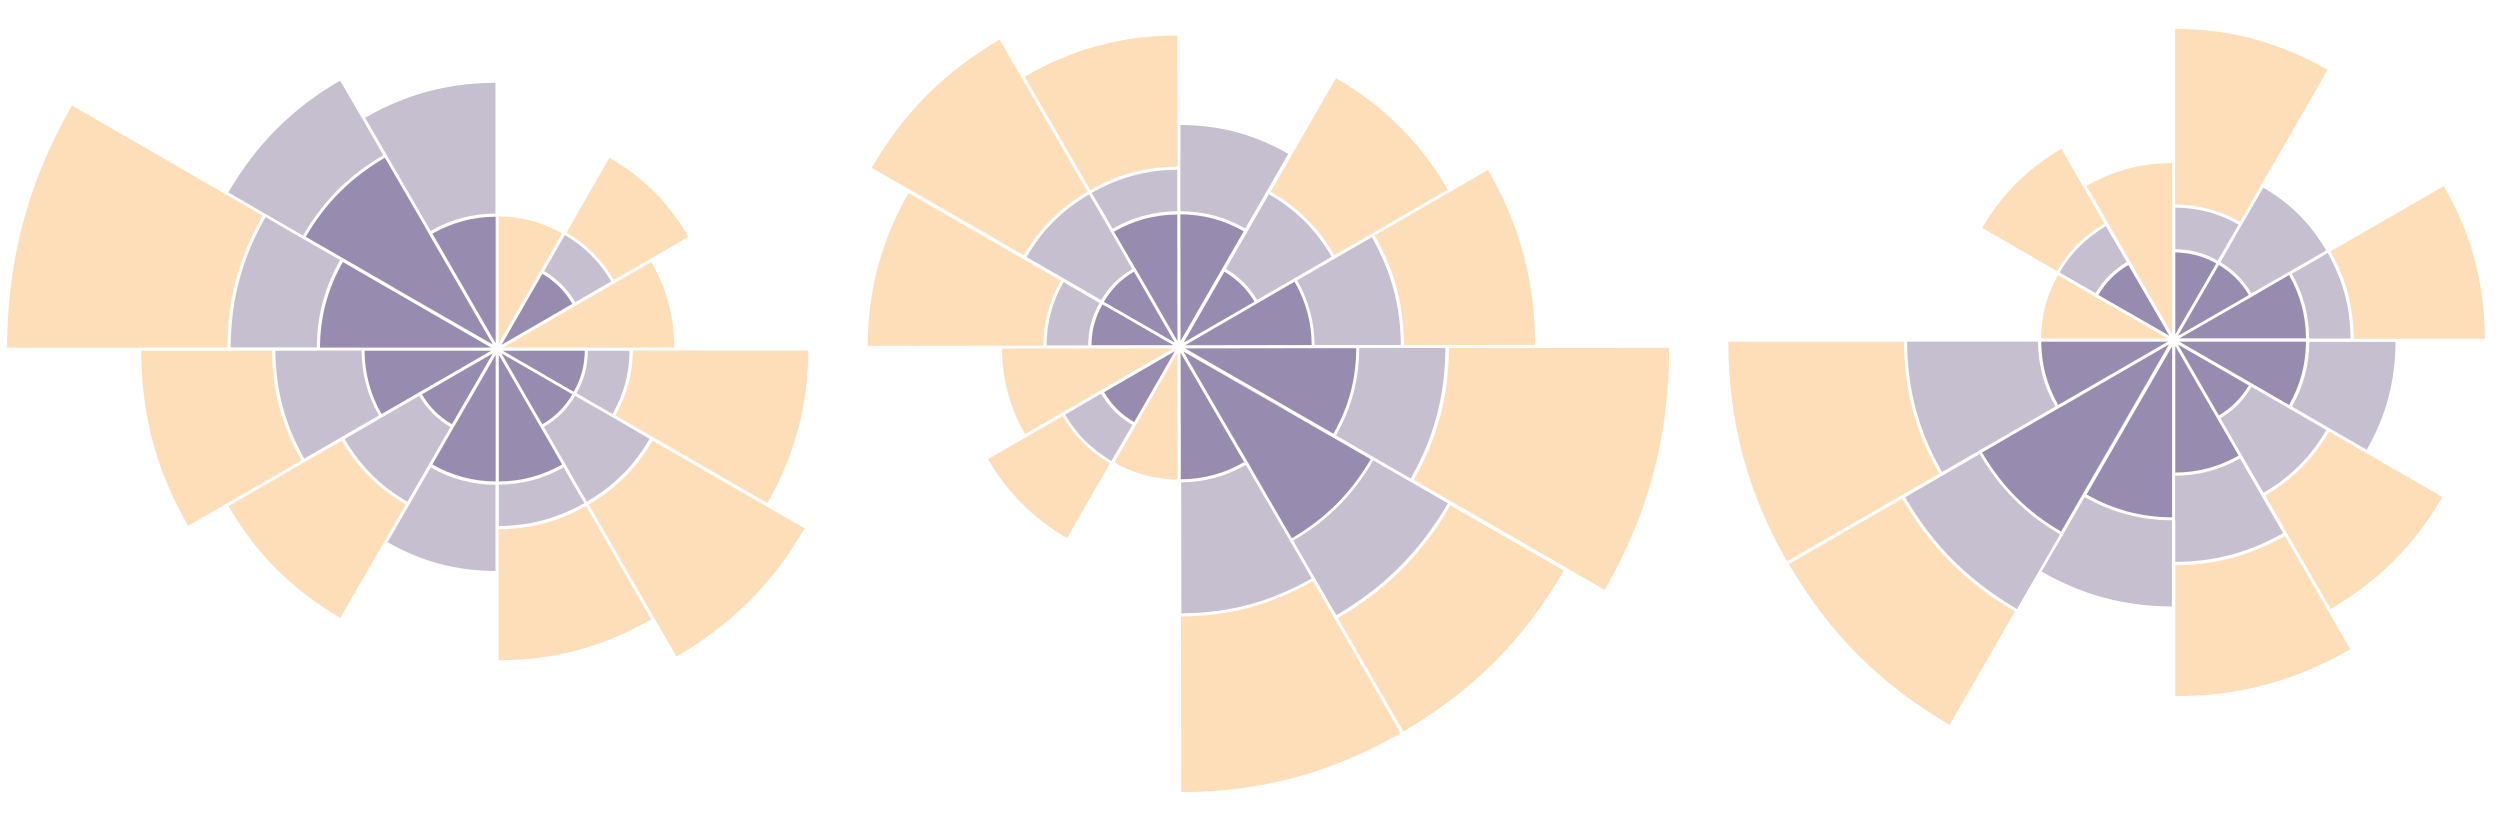
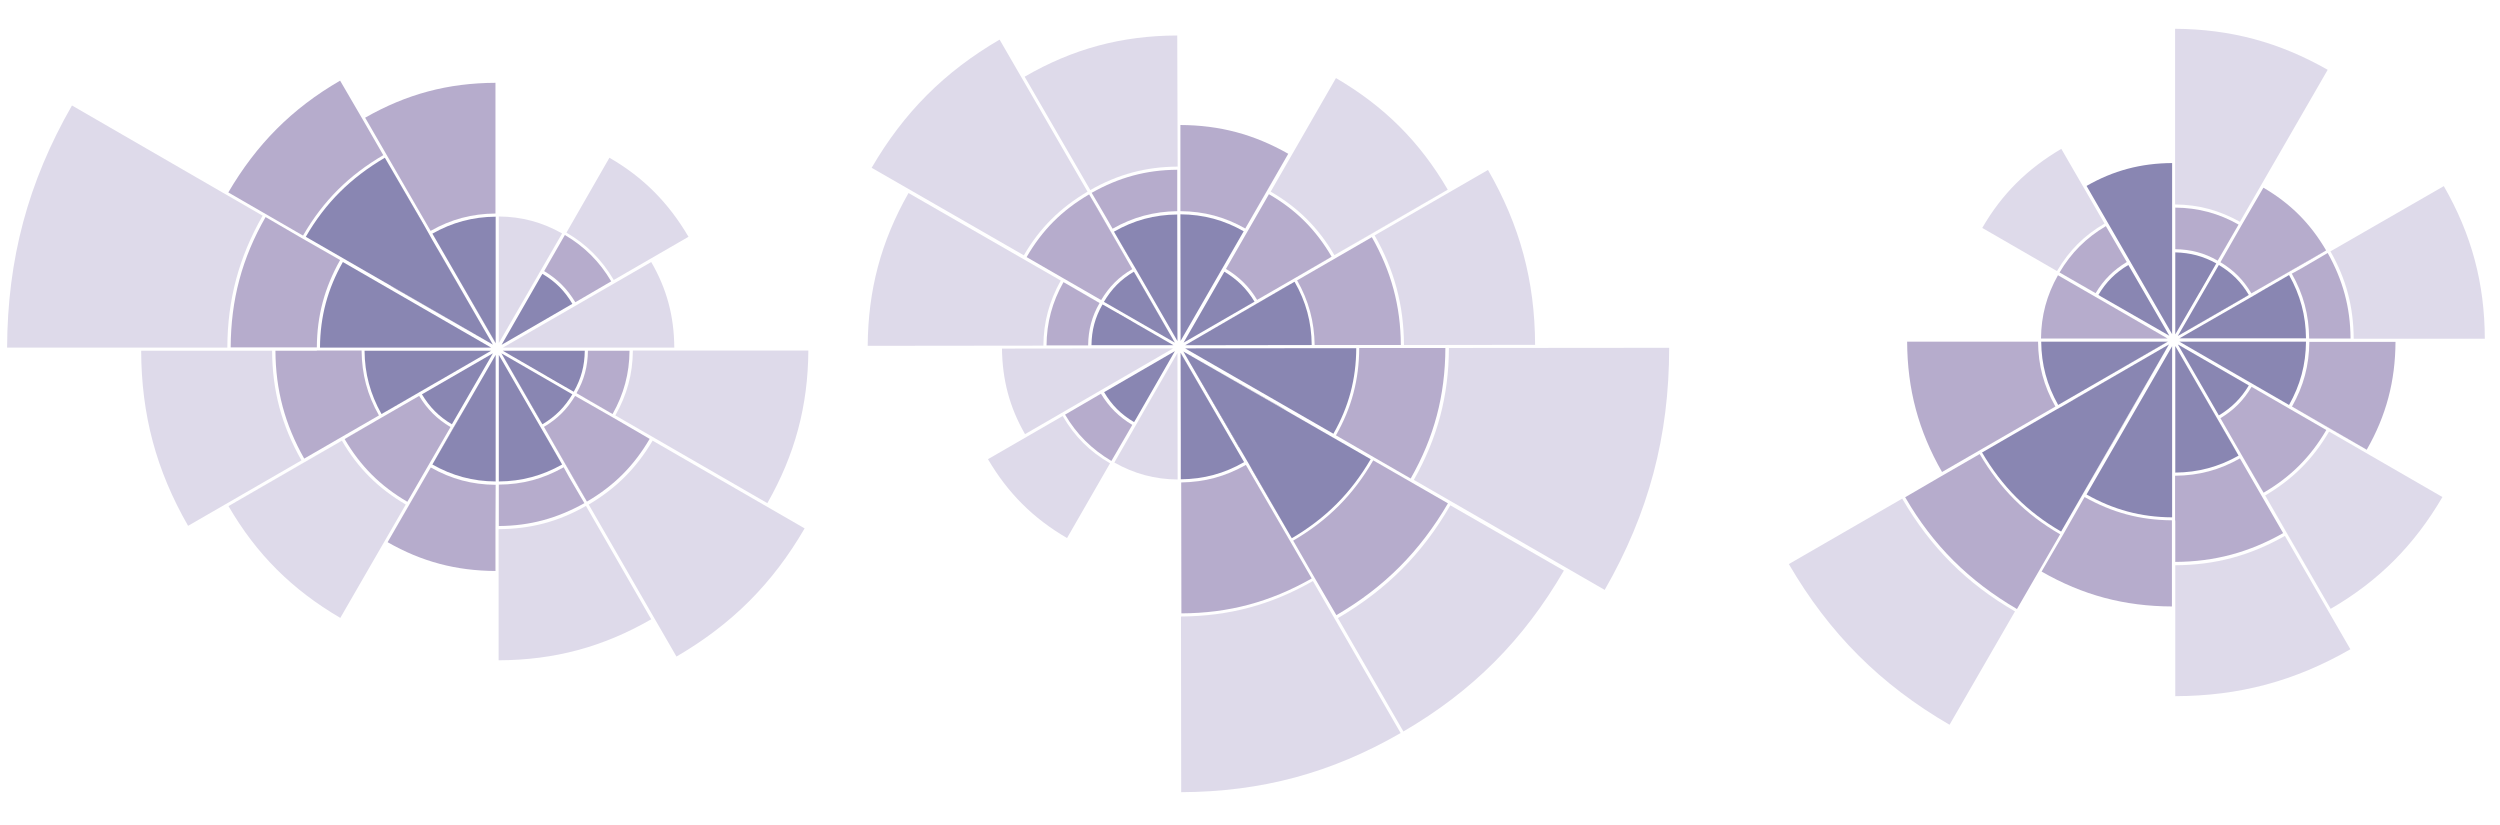
<svg xmlns="http://www.w3.org/2000/svg" version="1.1" id="Layer_1" x="0px" y="0px" viewBox="0 0 1268 418" style="enable-background:new 0 0 1268 418;" xml:space="preserve">
  <style type="text/css">
	.st0{fill:#DFDAE3;}
	.st1{fill:#C3B2D1;}
- 	.st2{fill:#C6BFCF;}
+ 	.st2{fill:#B6ACCC;}
	.st3{fill:#6C5F82;}
- 	.st4{fill:#FEDEB8;}
- 	.st5{fill:#978CAF;}
+ 	.st4{fill:#DEDAEA;}
+ 	.st5{fill:#8986B2;}
</style>
  <g id="Layer_1_1_">
    <g>
      <polygon class="st0" points="988.9,367.7 988.9,367.7 1022.1,310.2 1022.1,310.2   " />
      <polygon class="st0" points="907.2,286.2 907.2,286.2 962.1,254.5   " />
      <polygon class="st0" points="1148.9,251.3 1160.2,271 1160.2,271 1182,308.8 1182,308.8   " />
      <polygon class="st0" points="1239.5,94.3 1239.5,94.3 1182,127.5 1182,127.5   " />
      <polygon class="st1" points="1044.7,271 1022.8,308.8 1022.8,308.8   " />
      <path class="st1" d="M984.4,241.6l-18.2,10.6L984.4,241.6z" />
      <polygon class="st1" points="1022.8,308.8 1022.8,308.8 1044.7,271 1044.7,271   " />
      <polygon class="st1" points="966.2,252.1 966.2,252.1 984.4,241.6   " />
      <polygon class="st1" points="1003.2,228.9 1003.2,228.9 1042.5,206.2 985,239.4 985,239.4   " />
      <polygon class="st1" points="1003.2,228.9 1003.2,228.9 985,239.4 985,239.4   " />
      <polygon class="st1" points="985,239.4 985,239.4 1003.2,228.9 1003.2,228.9   " />
      <polygon class="st1" points="1162.4,206.2 1182,217.6 1182,217.6 1200.3,228.1 1200.3,228.1   " />
      <polygon class="st1" points="1137.5,231.7 1146.5,247.1 1148.1,250 1148.1,250   " />
      <path class="st1" d="M1137.5,231.7l8.9,15.4L1137.5,231.7z" />
      <polygon class="st1" points="1145.5,146.7 1179.3,127.2 1142,148.7 1142,148.7   " />
      <polygon class="st1" points="1145.5,146.7 1173,131 1179.9,126.9 1179.9,126.9 1179.3,127.2   " />
      <polygon class="st1" points="1044.7,138.3 1044.7,138.3 1059,146.5 1062.9,148.7 1062.9,148.7   " />
      <polygon class="st1" points="1078.7,133 1068.2,114.7 1068.2,114.7   " />
      <g>
        <path class="st2" d="M1004.1,230.3l-19.6,11.3l0,0l-18.2,10.6c14.2,24.5,32.3,42.4,56.7,56.7l21.9-37.9     C1027.2,260.8,1014.3,247.7,1004.1,230.3z" />
        <path class="st2" d="M1042.5,206.2c-5.9-10.4-8.7-20.9-8.8-32.9l0,0h-66.4c0.1,24.1,5.7,45.1,17.7,66.1L1042.5,206.2z" />
        <path class="st2" d="M1046.1,271.7L1046.1,271.7l-10.6,18.2c20.9,12,42,17.6,66.1,17.7v-21v-22.7c-16.2-0.1-30.2-3.9-44.3-11.8     L1046.1,271.7z" />
-         <path class="st2" d="M1103.3,264v21c19.9-0.1,37.4-4.8,54.7-14.6l-21.9-37.9c-10.4,5.9-20.9,8.7-32.9,8.8V264z" />
-         <path class="st2" d="M1171.3,173.3c-0.1,12-2.9,22.5-8.8,32.9l37.9,21.9c9.9-17.3,14.5-34.8,14.6-54.7h-21H1171.3L1171.3,173.3z" />
+         <path class="st2" d="M1103.3,264v21c19.9-0.1,37.4-4.8,54.7-14.6l-21.9-37.9c-10.4,5.9-20.9,8.7-32.9,8.8V264H1103.3z" />
+         <path class="st2" d="M1171.3,173.3c-0.1,12-2.9,22.5-8.8,32.9l37.9,21.9c9.9-17.3,14.5-34.8,14.6-54.7h-21h-22.7V173.3z" />
        <path class="st2" d="M1126.2,212.1l11.3,19.6l10.6,18.2c13.7-8,23.8-18.1,31.8-31.8l-37.9-21.9     C1138,203,1132.9,208.1,1126.2,212.1z" />
        <path class="st2" d="M1162.4,138.8c5.9,10.4,8.7,20.9,8.8,32.9l0,0h21c-0.1-15.8-3.9-29.6-11.6-43.4l-4.4,2.6l-8.9,5.2     L1162.4,138.8z" />
        <path class="st2" d="M1126.2,133L1126.2,133L1126.2,133c6.7,4,11.7,9,15.7,15.8l37.4-21.5l0.5-0.3c-8-13.7-18.1-23.8-31.8-31.8     l-10.6,18.2l0,0L1126.2,133z" />
        <path class="st2" d="M1062.9,148.7c4-6.7,9-11.7,15.8-15.8l-10.6-18.2c-10,5.9-17.6,13.5-23.5,23.5L1062.9,148.7L1062.9,148.7     L1062.9,148.7z" />
        <path class="st2" d="M1135.4,113.9c-10.1-5.7-20.5-8.5-32.1-8.6v21.1c7.9,0.1,14.8,1.9,21.5,5.8L1135.4,113.9z" />
      </g>
      <polygon class="st1" points="1124.8,132.1 1128.8,125.1 1129.8,123.5 1129.8,123.5 1135.4,113.9 1135.4,113.9   " />
      <polygon class="st1" points="1135.4,113.9 1135.4,113.9 1129.8,123.5   " />
      <polygon class="st1" points="1129.8,123.5 1135.4,113.9 1135.4,113.9   " />
      <path class="st1" d="M1129.8,123.5L1129.8,123.5L1129.8,123.5z" />
      <polygon class="st3" points="1100.3,174.7 1045.6,269.6 1045.6,269.6 1070.1,227   " />
      <polygon class="st3" points="1051.3,203 1046.8,205.6 1100.3,174.7 1051.6,202.8   " />
      <polygon class="st3" points="1051.8,202.7 1051.6,202.8 1100.3,174.7 1068.3,193.2   " />
      <polygon class="st3" points="1005.4,229.5 1005.4,229.5 1039.3,209.9   " />
      <polygon class="st3" points="1043.3,207.6 1043.3,207.6 1005.4,229.5 1005.4,229.5 1039.3,209.9   " />
      <path class="st3" d="M1043.3,207.6l-37.9,21.9L1043.3,207.6z" />
      <polygon class="st3" points="1043.3,207.6 1005.4,229.5 1005.4,229.5   " />
      <polygon class="st3" points="1100.3,174.7 1070.1,227 1071.5,224.5   " />
      <polygon class="st0" points="1062.1,150.1 1062.1,150.1 1062.1,150.1 1043.8,139.6 1043.8,139.6   " />
      <polygon class="st0" points="1065,151.9 1063.5,151 1063.5,151 1099.4,171.7 1099.4,171.7   " />
      <polygon class="st0" points="1062.1,150.1 1062.1,150.1 1062.8,150.6 1062.8,150.6   " />
      <g>
-         <path class="st4" d="M983.6,240.2c-12.1-21.2-17.8-42.4-17.9-66.9h-89.1c0.1,40.7,9.6,76.2,29.8,111.4L983.6,240.2z" />
        <path class="st4" d="M964.8,252.9l-57.5,33.2c20.5,35.2,46.4,61.1,81.5,81.5l33.2-57.5C997.4,295.9,979.2,277.6,964.8,252.9z" />
-         <path class="st4" d="M1103.3,353.1c32.4-0.1,60.6-7.6,88.8-23.8l-33.2-57.5c-17.6,10-35.3,14.8-55.6,14.9V353.1L1103.3,353.1z" />
+         <path class="st4" d="M1103.3,353.1c32.4-0.1,60.6-7.6,88.8-23.8l-33.2-57.5c-17.6,10-35.3,14.8-55.6,14.9L1103.3,353.1     L1103.3,353.1z" />
        <path class="st4" d="M1148.9,251.3l33.2,57.5c24.5-14.2,42.4-32.3,56.7-56.7l-57.5-33.2C1173.1,232.9,1162.7,243.2,1148.9,251.3z     " />
        <path class="st4" d="M1182,127.5c8,14,11.7,28.1,11.8,44.3h66.5c-0.1-28.2-6.7-52.9-20.8-77.4L1182,127.5L1182,127.5z" />
        <path class="st4" d="M1136.1,112.5l44.5-77.1c-24.6-14-49.2-20.6-77.4-20.8v89.1l0,0C1115.2,103.8,1125.7,106.7,1136.1,112.5z" />
        <path class="st4" d="M1067.4,113.4L1067.4,113.4L1067.4,113.4l-21.9-37.9c-17.2,10.1-30.1,22.8-40.1,40.1l37.9,21.9     C1049.4,127.1,1057.1,119.4,1067.4,113.4z" />
-         <path class="st4" d="M1058.3,94.3l43.4,75.2V82.7C1085.8,82.8,1071.9,86.5,1058.3,94.3z" />
-         <path class="st4" d="M1043.8,139.6c-5.7,10.1-8.5,20.5-8.6,32.1h64.2L1043.8,139.6z" />
+         <path class="st5" d="M1058.3,94.3l43.4,75.2V82.7C1085.8,82.8,1071.9,86.5,1058.3,94.3z" />
+         <path class="st2" d="M1043.8,139.6c-5.7,10.1-8.5,20.5-8.6,32.1h64.2L1043.8,139.6z" />
      </g>
      <polygon class="st0" points="1063.5,151 1062.8,150.6 1062.8,150.6   " />
      <polygon class="st3" points="1099.5,173.3 1099.4,173.3 1043.8,205.4 1043.8,205.4   " />
      <polygon class="st3" points="1099.5,173.3 1043.8,205.4 1043.8,205.4   " />
      <path class="st3" d="M1043.8,205.4l55.7-32.1L1043.8,205.4z" />
      <polygon class="st3" points="1135.4,231.1 1135.4,231.1 1103.3,175.5   " />
      <polygon class="st3" points="1135.4,231.1 1135.4,231.1 1132.5,226.2 1103.3,175.5   " />
      <polygon class="st3" points="1161,205.4 1161,205.4 1105.4,173.3 1105.4,173.3   " />
      <polygon class="st3" points="1105.4,173.3 1130.5,187.8 1161,205.4 1161,205.4   " />
      <polygon class="st3" points="1142.8,194.9 1161,205.4 1161,205.4 1130.5,187.8   " />
      <polygon class="st3" points="1148.6,146.8 1161,139.6 1161,139.6   " />
      <polygon class="st3" points="1142.8,150.1 1142.8,150.1 1161,139.6 1148.6,146.8   " />
      <path class="st3" d="M1079.5,134.4l20.8,36L1079.5,134.4z" />
      <polygon class="st3" points="1079.5,134.4 1079.5,134.4 1100.3,170.4 1100.3,170.4   " />
      <path class="st3" d="M1125.4,210.7l-20.7-36L1125.4,210.7z" />
      <polygon class="st3" points="1125.4,210.7 1125.4,210.7 1104.7,174.7 1104.7,174.7   " />
      <polygon class="st3" points="1132.7,154.1 1138.8,150.6 1140.6,149.6 1140.6,149.6 1104.7,170.4   " />
      <polygon class="st3" points="1138.8,150.6 1132.7,154.1 1138.3,150.9   " />
      <g>
        <path class="st5" d="M1046.8,205.6l-3.6,2l-4,2.3l-33.9,19.6c10.1,17.2,22.8,30.1,40.1,40.1l54.7-94.9L1046.8,205.6z" />
        <path class="st5" d="M1101.7,262.4v-21v-65.8l-43.4,75.2C1071.9,258.5,1085.8,262.3,1101.7,262.4z" />
        <path class="st5" d="M1099.4,173.3h-43.1h-21c0.1,11.6,2.9,22,8.6,32.1L1099.4,173.3z" />
        <path class="st5" d="M1103.3,239.7c11.6-0.1,22-2.9,32.1-8.6l-32.1-55.6V239.7z" />
        <path class="st5" d="M1169.6,173.3h-64.2l55.6,32.1C1166.7,195.3,1169.5,185,1169.6,173.3z" />
        <path class="st5" d="M1142.8,150.1l-37.4,21.5h64.2c-0.1-11.6-2.9-22-8.6-32.1L1142.8,150.1L1142.8,150.1z" />
        <path class="st5" d="M1064.3,149.6l1.5,0.9l34.5,19.8l-20.8-35.9C1072.9,138.3,1068.2,143,1064.3,149.6z" />
        <path class="st5" d="M1140.6,195.5l-36-20.8l20.8,36C1131.9,206.8,1136.7,202,1140.6,195.5z" />
        <path class="st5" d="M1125.4,134.4l-20.8,36l36-20.8C1136.7,143,1131.9,138.3,1125.4,134.4z" />
        <path class="st5" d="M1103.3,128v41.6l20.8-36C1117.4,129.9,1110.9,128.2,1103.3,128z" />
      </g>
      <path class="st3" d="M1124,133.5l-20.7,36L1124,133.5z" />
      <polygon class="st3" points="1115.5,148.4 1124,133.5 1124,133.5 1103.3,169.5 1115.1,148.9   " />
      <polygon class="st3" points="1118.9,142.4 1124,133.5 1124,133.5 1116.5,146.6   " />
      <polygon class="st3" points="1116.5,146.6 1124,133.5 1115.5,148.4   " />
      <polygon class="st3" points="1124,133.5 1124,133.5 1118.9,142.4   " />
    </g>
  </g>
  <g id="Layer_2_1_">
</g>
  <g id="Layer_3">
</g>
  <g id="Layer_1_2_">
    <g>
      <polygon class="st0" points="793.4,289.3 793.4,289.3 735.8,256.1 735.8,256.1   " />
      <polygon class="st0" points="711.9,371 711.9,371 680.2,316.2   " />
      <polygon class="st0" points="676.8,129.4 696.5,118.1 696.5,118.1 734.2,96.2 734.2,96.2   " />
      <polygon class="st0" points="519.7,38.9 519.7,38.9 553,96.4 553,96.4   " />
      <polygon class="st1" points="696.6,233.6 734.4,255.4 734.4,255.4   " />
      <path class="st1" d="M667.3,293.9l10.6,18.2L667.3,293.9z" />
      <polygon class="st1" points="734.4,255.4 734.4,255.4 696.6,233.6 696.6,233.6   " />
      <polygon class="st1" points="677.8,312.1 677.8,312.1 667.3,293.9   " />
      <polygon class="st1" points="654.5,275.1 654.5,275.1 631.9,235.8 665.1,293.3 665.1,293.3   " />
      <polygon class="st1" points="654.5,275.1 654.5,275.1 665.1,293.3 665.1,293.3   " />
      <polygon class="st1" points="665.1,293.3 665.1,293.3 654.5,275.1 654.5,275.1   " />
      <polygon class="st1" points="631.7,115.9 643,96.3 643,96.3 653.5,78 653.5,78   " />
      <polygon class="st1" points="657.2,140.8 672.6,131.8 675.5,130.2 675.5,130.2   " />
      <path class="st1" d="M657.2,140.8l15.4-9L657.2,140.8z" />
      <polygon class="st1" points="572.2,132.9 552.6,99.1 574.2,136.4 574.2,136.4   " />
      <polygon class="st1" points="572.2,132.9 556.4,105.4 552.3,98.6 552.3,98.6 552.6,99.1   " />
      <polygon class="st1" points="563.9,233.7 563.9,233.7 572.1,219.4 574.3,215.5 574.3,215.5   " />
      <polygon class="st1" points="558.6,199.7 540.3,210.3 540.3,210.3   " />
      <g>
        <path class="st2" d="M655.9,274.2l11.3,19.6l0,0l10.6,18.2c24.4-14.2,42.4-32.4,56.6-56.7l-37.9-21.8     C686.4,251,673.4,264,655.9,274.2z" />
        <path class="st2" d="M631.9,235.8c-10.4,5.9-20.9,8.7-32.8,8.9l0,0l0.1,66.4c24.1-0.1,45.1-5.8,66.1-17.7L631.9,235.8z" />
-         <path class="st2" d="M697.3,232.2L697.3,232.2l18.2,10.5c11.9-20.9,17.5-42,17.6-66.2l-21,0l-22.7,0     c-0.1,16.2-3.8,30.2-11.8,44.3L697.3,232.2z" />
-         <path class="st2" d="M689.5,175l21,0c-0.1-19.9-4.9-37.4-14.7-54.7l-37.9,21.9c5.9,10.4,8.7,20.9,8.9,32.8L689.5,175z" />
-         <path class="st2" d="M598.7,107.1c12,0.1,22.5,2.9,32.9,8.8L653.4,78c-17.4-9.9-34.8-14.5-54.7-14.6l0,21L598.7,107.1     L598.7,107.1z" />
+         <path class="st2" d="M697.3,232.2L697.3,232.2l18.2,10.5c11.9-20.9,17.5-42,17.6-66.2h-21h-22.7c-0.1,16.2-3.8,30.2-11.8,44.3     L697.3,232.2z" />
+         <path class="st2" d="M689.5,175h21c-0.1-19.9-4.9-37.4-14.7-54.7l-37.9,21.9c5.9,10.4,8.7,20.9,8.9,32.8H689.5z" />
+         <path class="st2" d="M598.7,107.1c12,0.1,22.5,2.9,32.9,8.8L653.4,78c-17.4-9.9-34.8-14.5-54.7-14.6v21V107.1L598.7,107.1z" />
        <path class="st2" d="M637.6,152.1l19.6-11.3l18.2-10.6c-8-13.7-18.1-23.8-31.8-31.7l-21.8,37.9     C628.5,140.4,633.6,145.4,637.6,152.1z" />
-         <path class="st2" d="M564.3,116c10.4-5.9,20.9-8.7,32.8-8.9l0,0l0-21c-15.8,0.1-29.6,3.9-43.4,11.7l2.6,4.4l5.2,8.9L564.3,116z" />
+         <path class="st2" d="M564.3,116c10.4-5.9,20.9-8.7,32.8-8.9l0,0v-21c-15.8,0.1-29.6,3.9-43.4,11.7l2.6,4.4l5.2,8.9L564.3,116z" />
        <path class="st2" d="M558.5,152.2L558.5,152.2L558.5,152.2c4-6.7,9-11.8,15.8-15.7l-21.6-37.4l-0.3-0.5     c-13.7,8-23.8,18.1-31.7,31.8l18.2,10.5l0,0L558.5,152.2z" />
        <path class="st2" d="M574.3,215.5c-6.7-4-11.8-9-15.9-15.8l-18.2,10.6c5.9,10,13.5,17.5,23.5,23.5L574.3,215.5L574.3,215.5     L574.3,215.5z" />
-         <path class="st2" d="M539.4,143.1c-5.7,10.1-8.5,20.5-8.6,32.1l21.1,0c0.1-7.9,1.9-14.8,5.8-21.5L539.4,143.1z" />
+         <path class="st2" d="M539.4,143.1c-5.7,10.1-8.5,20.5-8.6,32.1h21.1c0.1-7.9,1.9-14.8,5.8-21.5L539.4,143.1z" />
      </g>
      <polygon class="st1" points="557.6,153.6 550.6,149.6 549,148.6 549,148.6 539.4,143.1 539.4,143.1   " />
      <polygon class="st1" points="539.4,143.1 539.4,143.1 549,148.6   " />
      <polygon class="st1" points="549,148.6 539.4,143.1 539.4,143.1   " />
      <path class="st1" d="M549,148.6L549,148.6L549,148.6z" />
      <polygon class="st3" points="600.2,178.1 695.2,232.7 695.2,232.7 652.6,208.2   " />
      <polygon class="st3" points="628.6,227.1 631.2,231.5 600.2,178.1 628.4,226.8   " />
      <polygon class="st3" points="628.3,226.5 628.4,226.8 600.2,178.1 618.8,210.1   " />
      <polygon class="st3" points="655.2,272.9 655.2,272.9 635.5,239   " />
      <polygon class="st3" points="633.3,235 633.3,235 655.2,272.9 655.2,272.9 635.5,239   " />
      <path class="st3" d="M633.3,235l21.9,37.9L633.3,235z" />
      <polygon class="st3" points="633.3,235 655.2,272.9 655.2,272.9   " />
      <polygon class="st3" points="600.2,178.1 652.6,208.2 650,206.8   " />
      <polygon class="st0" points="575.7,216.3 575.7,216.3 575.7,216.3 565.2,234.6 565.2,234.6   " />
      <polygon class="st0" points="577.4,213.4 576.6,214.9 576.6,214.9 597.2,179 597.2,179   " />
      <polygon class="st0" points="575.7,216.3 575.7,216.3 576.1,215.6 576.1,215.6   " />
      <g>
        <path class="st4" d="M813.9,299.2c22.3-38.9,32.7-77.9,32.7-122.8l-111.7,0.1c-0.1,24.3-5.8,45.7-17.8,66.9L813.9,299.2z" />
        <path class="st4" d="M665.9,294.7c-21.2,12.1-42.4,17.8-66.9,18l0.1,89.1c40.7-0.2,76.1-9.7,111.3-30L665.9,294.7z" />
        <path class="st4" d="M678.6,313.5l33.2,57.5c35.2-20.5,61-46.5,81.4-81.6l-57.6-33.1C721.5,280.8,703.2,299.1,678.6,313.5z" />
        <path class="st4" d="M778.6,174.9c-0.1-32.4-7.7-60.6-23.9-88.7l-57.5,33.2c10,17.5,14.8,35.3,14.9,55.6L778.6,174.9L778.6,174.9     z" />
        <path class="st4" d="M551.6,97.2L507,20.1c-28,16.3-48.6,37-64.9,65l77.2,44.4C527.3,115.7,537.7,105.4,551.6,97.2z" />
        <path class="st4" d="M676.8,129.4l57.5-33.2c-14.2-24.4-32.4-42.4-56.7-56.6l-33.1,57.6C658.3,105.2,668.7,115.5,676.8,129.4z" />
        <path class="st4" d="M553,96.4c14-8,28.1-11.8,44.3-11.9L597.1,18c-28.2,0.1-52.9,6.7-77.4,20.9L553,96.4L553,96.4z" />
        <path class="st4" d="M538,142.3l-77.2-44.4c-14,24.6-20.5,49.3-20.7,77.5l89.1-0.1l0,0C529.3,163.2,532.2,152.8,538,142.3z" />
        <path class="st4" d="M539,211L539,211L539,211l-37.9,21.9c10.1,17.2,22.9,30,40.1,40L563,235C552.7,229,545,221.4,539,211z" />
        <path class="st4" d="M519.9,220.2l75.1-43.5l-86.8,0.1C508.4,192.6,512,206.5,519.9,220.2z" />
        <path class="st4" d="M565.2,234.6c10.1,5.7,20.5,8.5,32.1,8.6l-0.1-64.2L565.2,234.6z" />
      </g>
      <polygon class="st0" points="576.6,214.9 576.1,215.6 576.1,215.6   " />
      <polygon class="st3" points="598.8,178.9 598.8,179 631,234.5 631,234.5   " />
      <polygon class="st3" points="598.8,178.9 631,234.5 631,234.5   " />
      <path class="st3" d="M631,234.5l-32.2-55.7L631,234.5z" />
      <polygon class="st3" points="656.6,142.9 656.6,142.9 601.1,175.1   " />
      <polygon class="st3" points="656.6,142.9 656.6,142.9 651.7,145.8 601.1,175.1   " />
      <polygon class="st3" points="630.9,117.3 630.9,117.3 598.8,172.9 598.8,172.9   " />
      <polygon class="st3" points="598.8,172.9 613.3,147.8 630.9,117.3 630.9,117.3   " />
      <polygon class="st3" points="620.4,135.5 630.9,117.3 630.9,117.3 613.3,147.8   " />
      <polygon class="st3" points="572.3,129.8 565,117.4 565,117.4   " />
      <polygon class="st3" points="575.6,135.6 575.6,135.6 565,117.4 572.3,129.8   " />
      <path class="st3" d="M560,198.9l36-20.8L560,198.9z" />
      <polygon class="st3" points="560,198.9 560,198.9 595.9,178.1 595.9,178.1   " />
      <path class="st3" d="M636.2,153l-36,20.7L636.2,153z" />
      <polygon class="st3" points="636.2,153 636.2,153 600.2,173.7 600.2,173.7   " />
      <polygon class="st3" points="579.6,145.7 576.1,139.6 575.1,137.8 575.1,137.8 595.9,173.7   " />
      <polygon class="st3" points="576.1,139.6 579.6,145.7 576.4,140.1   " />
      <g>
        <path class="st5" d="M631.2,231.5l2.1,3.6l2.3,4l19.6,33.9c17.2-10.1,30-22.9,40-40.1l-95-54.6L631.2,231.5z" />
-         <path class="st5" d="M687.9,176.6l-21,0l-65.8,0.1l75.2,43.3C684.1,206.3,687.8,192.4,687.9,176.6z" />
-         <path class="st5" d="M598.8,179l0.1,43.1l0,21c11.6-0.1,22-2.9,32.1-8.7L598.8,179z" />
+         <path class="st5" d="M687.9,176.6h-21l-65.8,0.1l75.2,43.3C684.1,206.3,687.8,192.4,687.9,176.6z" />
+         <path class="st5" d="M598.8,179l0.1,43.1v21c11.6-0.1,22-2.9,32.1-8.7L598.8,179z" />
        <path class="st5" d="M665.3,175c-0.1-11.6-2.9-22-8.7-32.1l-55.5,32.2L665.3,175z" />
        <path class="st5" d="M598.7,108.7l0.1,64.2l32-55.6C620.7,111.6,610.5,108.8,598.7,108.7z" />
        <path class="st5" d="M575.6,135.6l21.6,37.4l-0.1-64.2c-11.6,0.1-22,2.9-32.1,8.7L575.6,135.6L575.6,135.6z" />
        <path class="st5" d="M575.2,214.1l0.9-1.5l19.8-34.5L560,198.9C563.9,205.5,568.6,210.2,575.2,214.1z" />
        <path class="st5" d="M621,137.8l-20.7,36l36-20.8C632.3,146.4,627.5,141.7,621,137.8z" />
        <path class="st5" d="M559.9,153.1l36,20.7l-20.8-36C568.5,141.7,563.8,146.5,559.9,153.1z" />
-         <path class="st5" d="M553.6,175.1l41.6,0l-36-20.7C555.4,161,553.7,167.5,553.6,175.1z" />
+         <path class="st5" d="M553.6,175.1h41.6l-36-20.7C555.4,161,553.7,167.5,553.6,175.1z" />
      </g>
      <path class="st3" d="M559.1,154.5l36,20.6L559.1,154.5z" />
      <polygon class="st3" points="573.9,162.9 559.1,154.5 559.1,154.5 595.1,175.1 574.5,163.3   " />
      <polygon class="st3" points="567.9,159.5 559.1,154.5 559.1,154.5 572.1,161.9   " />
      <polygon class="st3" points="572.1,161.9 559.1,154.5 573.9,162.9   " />
      <polygon class="st3" points="559.1,154.5 559.1,154.5 567.9,159.5   " />
    </g>
  </g>
  <g id="Layer_3_1_">
</g>
  <g id="Layer_1_3_">
    <g>
      <polygon class="st0" points="57,63.5 57,63.5 114.5,96.7 114.5,96.7   " />
      <polygon class="st0" points="173.4,223.5 153.7,234.8 153.7,234.8 115.9,256.6 115.9,256.6   " />
      <polygon class="st0" points="330.3,314.2 330.3,314.2 297.2,256.6 297.2,256.6   " />
      <polygon class="st1" points="153.7,119.3 115.9,97.4 115.9,97.4   " />
      <path class="st1" d="M183.1,59l-10.6-18.2L183.1,59z" />
      <polygon class="st1" points="115.9,97.4 115.9,97.4 153.7,119.3 153.7,119.3   " />
      <polygon class="st1" points="172.5,40.8 172.5,40.8 183.1,59   " />
      <polygon class="st1" points="195.8,77.8 195.8,77.8 218.4,117.1 185.3,59.6 185.3,59.6   " />
      <polygon class="st1" points="195.8,77.8 195.8,77.8 185.3,59.6 185.3,59.6   " />
      <polygon class="st1" points="185.3,59.6 185.3,59.6 195.8,77.8 195.8,77.8   " />
      <polygon class="st1" points="218.4,237 207.1,256.6 207.1,256.6 196.6,274.9 196.6,274.9   " />
      <polygon class="st1" points="193,212.1 177.6,221.1 174.7,222.7 174.7,222.7   " />
      <path class="st1" d="M193,212.1l-15.4,8.9L193,212.1z" />
      <polygon class="st1" points="278,220.1 297.5,253.9 276,216.6 276,216.6   " />
      <polygon class="st1" points="278,220.1 293.7,247.6 297.8,254.5 297.8,254.5 297.5,253.9   " />
      <polygon class="st1" points="286.4,119.3 286.4,119.3 278.2,133.6 276,137.5 276,137.5   " />
      <polygon class="st1" points="291.7,153.3 310,142.8 310,142.8   " />
      <g>
        <path class="st2" d="M194.4,78.7l-11.3-19.6l0,0l-10.6-18.2c-24.5,14.2-42.4,32.3-56.7,56.7l37.9,21.9     C163.9,101.8,177,88.9,194.4,78.7z" />
        <path class="st2" d="M218.4,117.1c10.4-5.9,20.9-8.7,32.9-8.8l0,0V42c-24.1,0.1-45.1,5.7-66.1,17.7L218.4,117.1z" />
        <path class="st2" d="M152.9,120.7L152.9,120.7l-18.2-10.6c-12,20.9-17.6,42-17.7,66.1h21h22.7c0.1-16.2,3.9-30.2,11.8-44.3     L152.9,120.7z" />
-         <path class="st2" d="M160.7,177.9h-21c0.1,19.9,4.8,37.4,14.6,54.7l37.9-21.9c-5.9-10.4-8.7-20.9-8.8-32.9H160.7z" />
-         <path class="st2" d="M251.4,245.9c-12-0.1-22.5-2.9-32.9-8.8l-21.9,37.9c17.3,9.9,34.8,14.5,54.7,14.6v-21V245.9L251.4,245.9z" />
+         <path class="st2" d="M160.7,177.9h-21c0.1,19.9,4.8,37.4,14.6,54.7l37.9-21.9c-5.9-10.4-8.7-20.9-8.8-32.9h-22.7L160.7,177.9     L160.7,177.9z" />
+         <path class="st2" d="M251.4,245.9c-12-0.1-22.5-2.9-32.9-8.8L196.6,275c17.3,9.9,34.8,14.5,54.7,14.6v-21L251.4,245.9     L251.4,245.9z" />
        <path class="st2" d="M212.6,200.8L193,212.1l-18.2,10.6c8,13.7,18.1,23.8,31.8,31.8l21.9-37.9     C221.7,212.6,216.6,207.5,212.6,200.8z" />
        <path class="st2" d="M285.9,237c-10.4,5.9-20.9,8.7-32.9,8.8l0,0v21c15.8-0.1,29.6-3.9,43.4-11.6l-2.6-4.4l-5.2-8.9L285.9,237z" />
-         <path class="st2" d="M291.7,200.8L291.7,200.8L291.7,200.8c-4,6.7-9,11.7-15.8,15.7l21.5,37.4l0.3,0.5     c13.7-8,23.8-18.1,31.8-31.8l-18.2-10.6l0,0L291.7,200.8z" />
+         <path class="st2" d="M291.7,200.8L291.7,200.8L291.7,200.8c-4,6.7-9,11.7-15.8,15.7l21.5,37.4l0.3,0.5     c13.7-8,23.8-18.1,31.8-31.8L311.3,212l0,0L291.7,200.8z" />
        <path class="st2" d="M276,137.5c6.7,4,11.7,9,15.8,15.8l18.2-10.6c-5.9-10-13.5-17.6-23.5-23.5L276,137.5L276,137.5L276,137.5z" />
        <path class="st2" d="M310.7,210c5.7-10.1,8.5-20.5,8.6-32.1h-21.1c-0.1,7.9-1.9,14.8-5.8,21.5L310.7,210z" />
      </g>
      <polygon class="st1" points="292.5,199.4 299.5,203.4 301.2,204.4 301.2,204.4 310.7,210 310.7,210   " />
      <polygon class="st1" points="310.7,210 310.7,210 301.2,204.4   " />
      <polygon class="st1" points="301.2,204.4 310.7,210 310.7,210   " />
      <path class="st1" d="M301.2,204.4L301.2,204.4L301.2,204.4z" />
      <polygon class="st3" points="250,174.9 155.1,120.2 155.1,120.2 197.6,144.7   " />
      <polygon class="st3" points="221.7,125.9 219.1,121.4 250,174.9 221.9,126.2   " />
      <polygon class="st3" points="222,126.4 221.9,126.2 250,174.9 231.5,142.9   " />
      <polygon class="st3" points="195.2,80 195.2,80 214.8,113.9   " />
      <polygon class="st3" points="217,117.9 217,117.9 195.2,80 195.2,80 214.8,113.9   " />
      <path class="st3" d="M217,117.9L195.2,80L217,117.9z" />
      <polygon class="st3" points="217,117.9 195.2,80 195.2,80   " />
      <polygon class="st3" points="250,174.9 197.6,144.7 200.2,146.1   " />
      <polygon class="st0" points="274.6,136.7 274.6,136.7 274.6,136.7 285.1,118.4 285.1,118.4   " />
      <polygon class="st0" points="272.8,139.7 273.7,138.1 273.7,138.1 253,174 253,174   " />
      <polygon class="st0" points="274.6,136.7 274.6,136.7 274.1,137.4 274.1,137.4   " />
      <g>
        <path class="st4" d="M36.5,53.5C14.2,92.4,3.8,131.4,3.6,176.3h111.7c0.1-24.3,5.8-45.7,17.9-66.9L36.5,53.5z" />
        <path class="st4" d="M71.6,177.9c0.1,32.4,7.6,60.6,23.8,88.8l57.5-33.2c-10-17.6-14.8-35.3-14.9-55.6L71.6,177.9L71.6,177.9z" />
-         <path class="st4" d="M298.6,255.9l44.5,77.1c28-16.3,48.7-36.9,65-65l-77.1-44.5C322.8,237.4,312.5,247.7,298.6,255.9z" />
+         <path class="st4" d="M298.6,255.9l44.5,77.1c28-16.3,48.7-36.9,65-65L331,223.5C322.8,237.4,312.5,247.7,298.6,255.9z" />
        <path class="st4" d="M173.4,223.5l-57.5,33.2c14.2,24.5,32.3,42.4,56.7,56.7l33.2-57.5C191.8,247.7,181.5,237.4,173.4,223.5z" />
        <path class="st4" d="M297.2,256.6c-14,8-28.1,11.7-44.3,11.8v66.5c28.2-0.1,52.9-6.7,77.4-20.8L297.2,256.6L297.2,256.6z" />
-         <path class="st4" d="M312.1,210.7l77.1,44.5c14-24.6,20.6-49.2,20.8-77.4H321l0,0C320.9,189.8,318,200.3,312.1,210.7z" />
-         <path class="st4" d="M311.3,142L311.3,142L311.3,142l37.9-21.9c-10.1-17.2-22.8-30.1-40.1-40.1L287.3,118     C297.6,124,305.2,131.7,311.3,142z" />
+         <path class="st4" d="M312.1,210.7l77.1,44.5c14-24.6,20.6-49.2,20.8-77.4h-89l0,0C320.9,189.8,318,200.3,312.1,210.7z" />
+         <path class="st4" d="M311.3,142L311.3,142L311.3,142l37.9-21.9C339.1,102.9,326.4,90,309.1,80l-21.8,38     C297.6,124,305.2,131.7,311.3,142z" />
        <path class="st4" d="M330.3,132.9l-75.2,43.4H342C341.9,160.4,338.2,146.5,330.3,132.9z" />
        <path class="st4" d="M285.1,118.4c-10.1-5.7-20.5-8.5-32.1-8.6V174L285.1,118.4z" />
      </g>
      <polygon class="st0" points="273.7,138.1 274.1,137.4 274.1,137.4   " />
      <polygon class="st3" points="251.4,174.1 251.4,174 219.3,118.4 219.3,118.4   " />
      <polygon class="st3" points="251.4,174.1 219.3,118.4 219.3,118.4   " />
      <path class="st3" d="M219.3,118.4l32.1,55.7L219.3,118.4z" />
      <polygon class="st3" points="193.5,210 193.5,210 249.1,177.9   " />
      <polygon class="st3" points="193.5,210 193.5,210 198.5,207.1 249.1,177.9   " />
      <polygon class="st3" points="219.3,235.6 219.3,235.6 251.4,180 251.4,180   " />
      <polygon class="st3" points="251.4,180 236.9,205.1 219.3,235.6 219.3,235.6   " />
      <polygon class="st3" points="229.7,217.4 219.3,235.6 219.3,235.6 236.9,205.1   " />
      <polygon class="st3" points="277.9,223.2 285.1,235.6 285.1,235.6   " />
      <polygon class="st3" points="274.6,217.4 274.6,217.4 285.1,235.6 277.9,223.2   " />
      <path class="st3" d="M290.3,154.1l-36,20.8L290.3,154.1z" />
      <polygon class="st3" points="290.3,154.1 290.3,154.1 254.3,174.9 254.3,174.9   " />
      <path class="st3" d="M214,200l36-20.7L214,200z" />
      <polygon class="st3" points="214,200 214,200 250,179.3 250,179.3   " />
      <polygon class="st3" points="270.6,207.3 274.1,213.4 275.1,215.2 275.1,215.2 254.3,179.3   " />
      <polygon class="st3" points="274.1,213.4 270.6,207.3 273.8,212.9   " />
      <g>
        <path class="st5" d="M219.1,121.4l-2-3.6l-2.3-4L195.2,80c-17.2,10.1-30.1,22.8-40.1,40.1l94.9,54.7L219.1,121.4z" />
        <path class="st5" d="M162.3,176.3h21h65.8l-75.2-43.4C166.2,146.5,162.4,160.4,162.3,176.3z" />
        <path class="st5" d="M251.4,174v-43.1v-21c-11.6,0.1-22,2.9-32.1,8.6L251.4,174z" />
        <path class="st5" d="M184.9,177.9c0.1,11.6,2.9,22,8.6,32.1l55.6-32.1H184.9z" />
        <path class="st5" d="M251.4,244.2V180l-32.1,55.6C229.4,241.3,239.7,244.1,251.4,244.2z" />
        <path class="st5" d="M274.6,217.4L253,180v64.2c11.6-0.1,22-2.9,32.1-8.6L274.6,217.4L274.6,217.4z" />
        <path class="st5" d="M275.1,138.9l-0.9,1.5l-19.8,34.5l35.9-20.8C286.4,147.5,281.7,142.8,275.1,138.9z" />
        <path class="st5" d="M229.2,215.2l20.8-36L214,200C217.9,206.5,222.6,211.3,229.2,215.2z" />
        <path class="st5" d="M290.3,200l-36-20.8l20.8,36C281.7,211.3,286.4,206.5,290.3,200z" />
-         <path class="st5" d="M296.6,177.9h-41.6l36,20.8C294.8,192,296.5,185.5,296.6,177.9z" />
+         <path class="st5" d="M296.6,177.9H255l36,20.8C294.8,192,296.5,185.5,296.6,177.9z" />
      </g>
      <path class="st3" d="M291.1,198.6l-36-20.7L291.1,198.6z" />
      <polygon class="st3" points="276.3,190.1 291.1,198.6 291.1,198.6 255.2,177.9 275.7,189.7   " />
      <polygon class="st3" points="282.3,193.5 291.1,198.6 291.1,198.6 278.1,191.1   " />
      <polygon class="st3" points="278.1,191.1 291.1,198.6 276.3,190.1   " />
      <polygon class="st3" points="291.1,198.6 291.1,198.6 282.3,193.5   " />
    </g>
  </g>
</svg>
